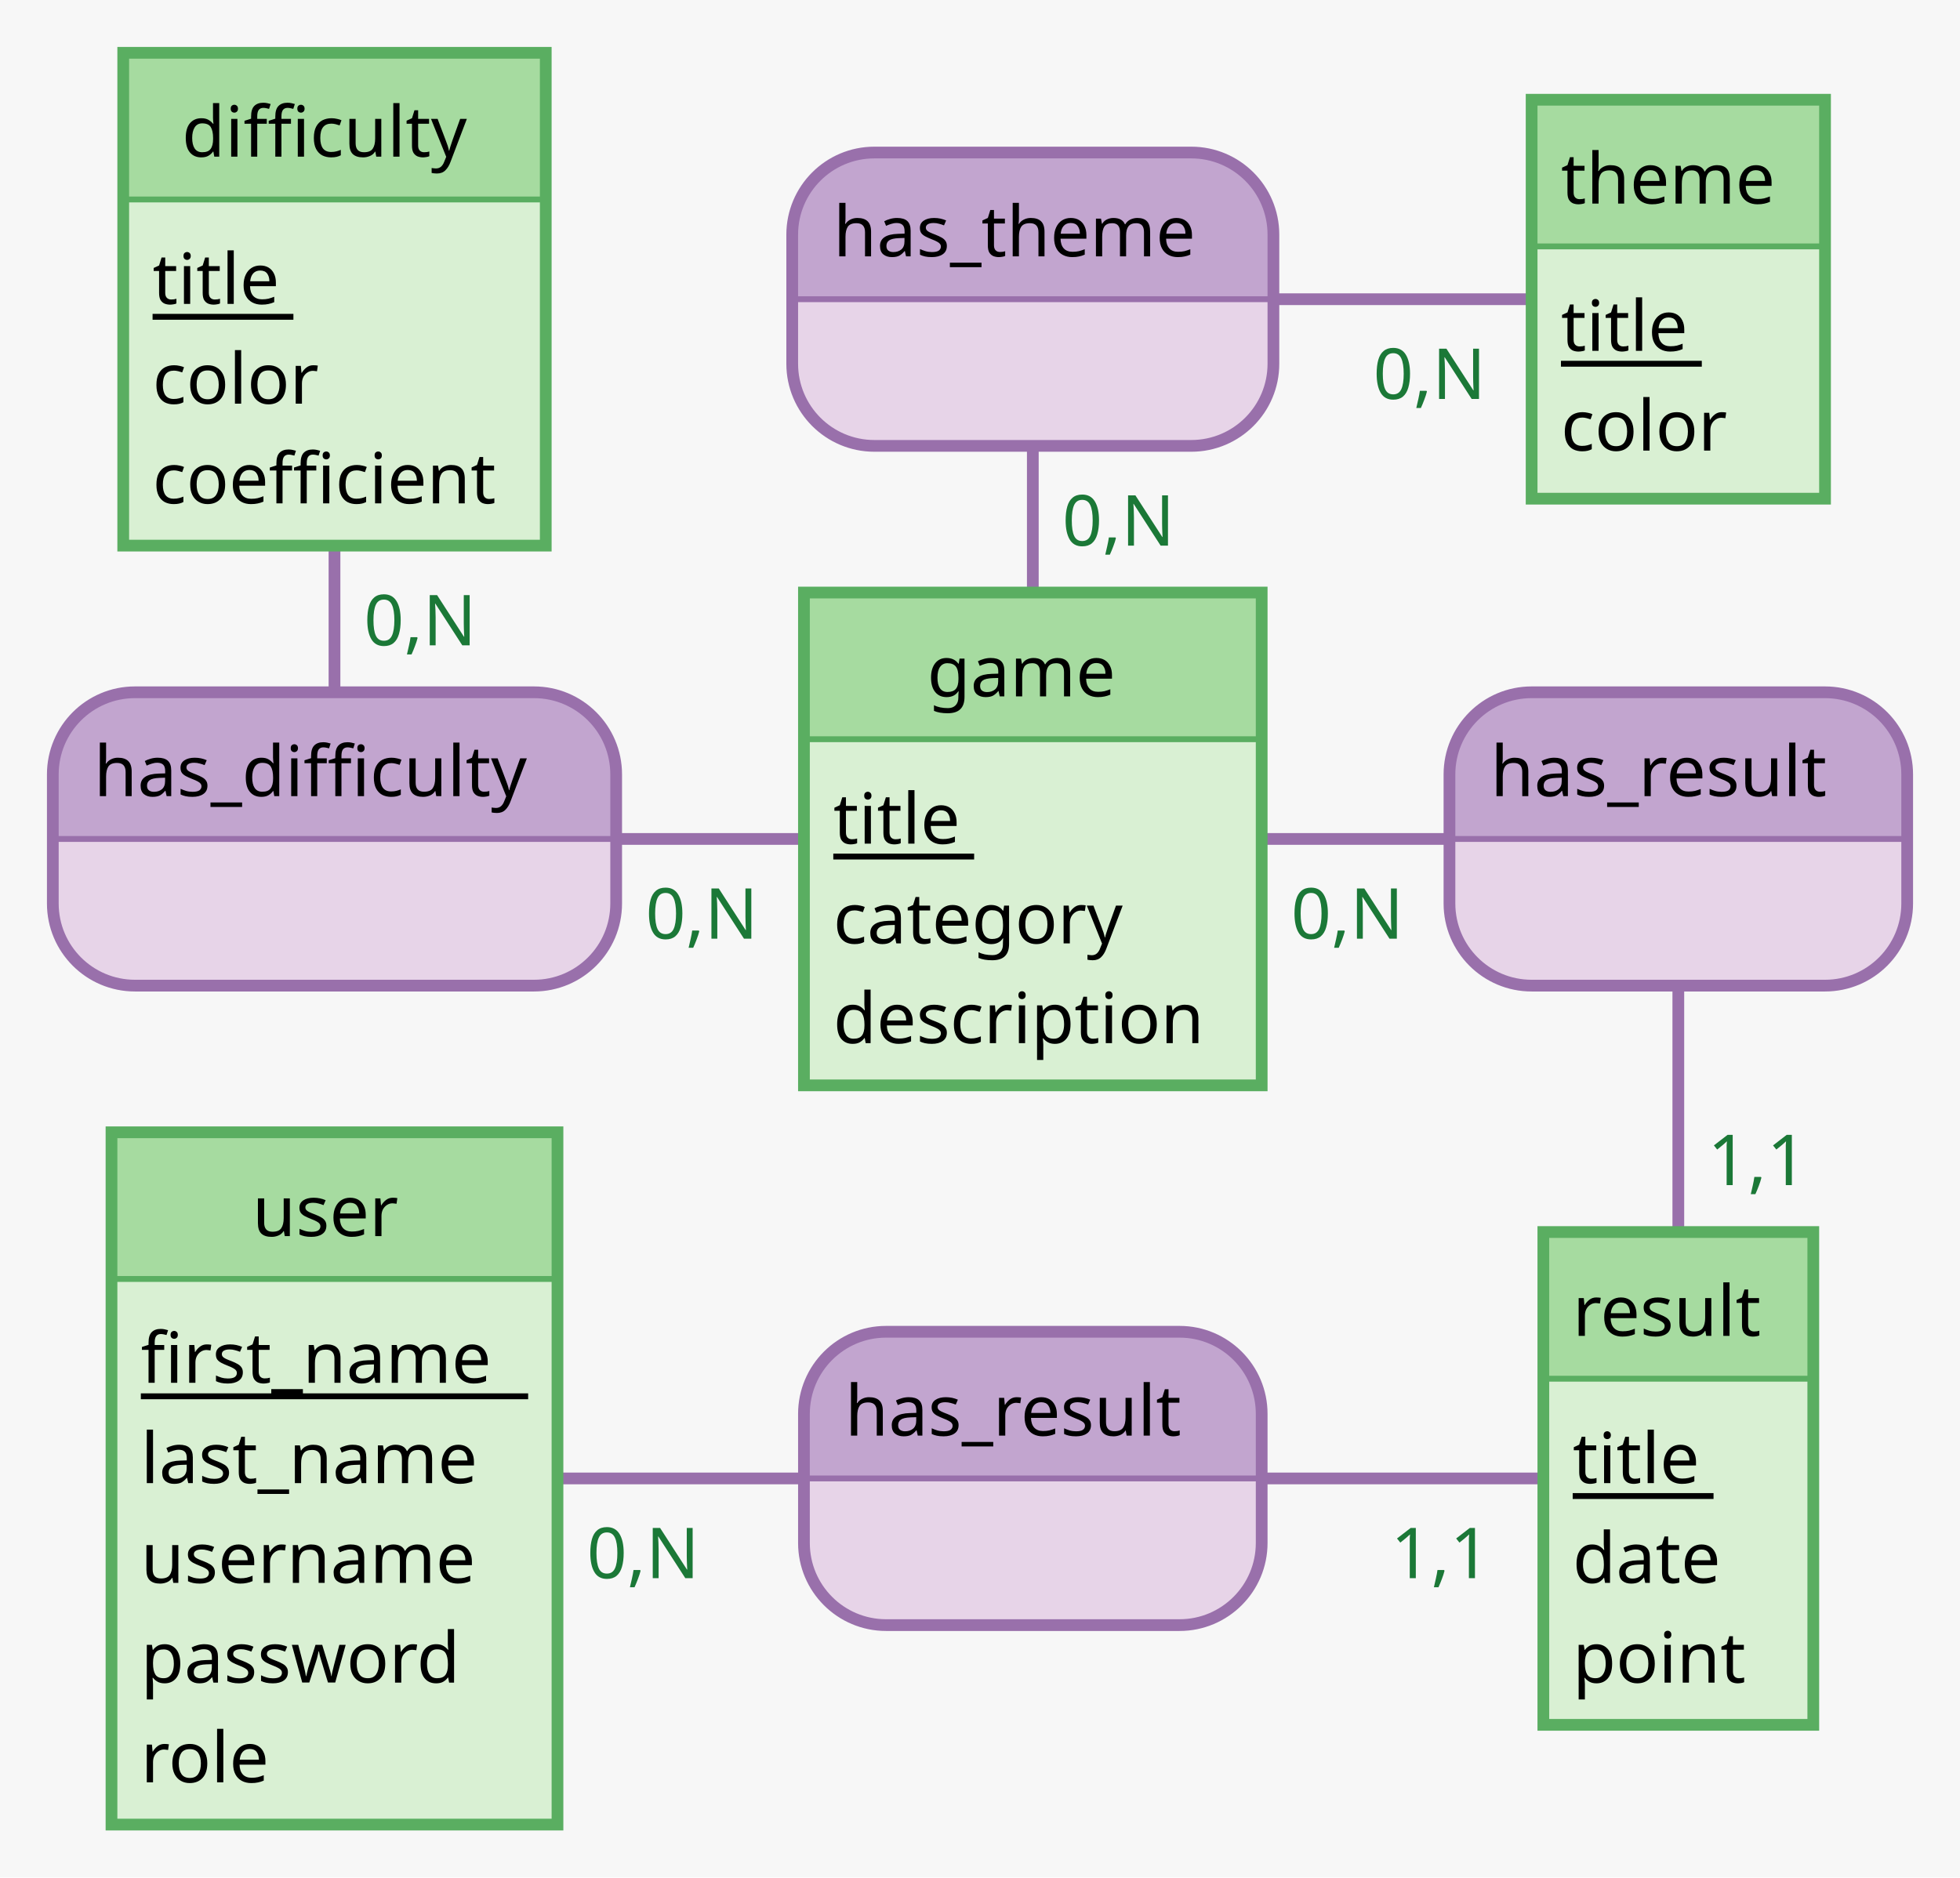
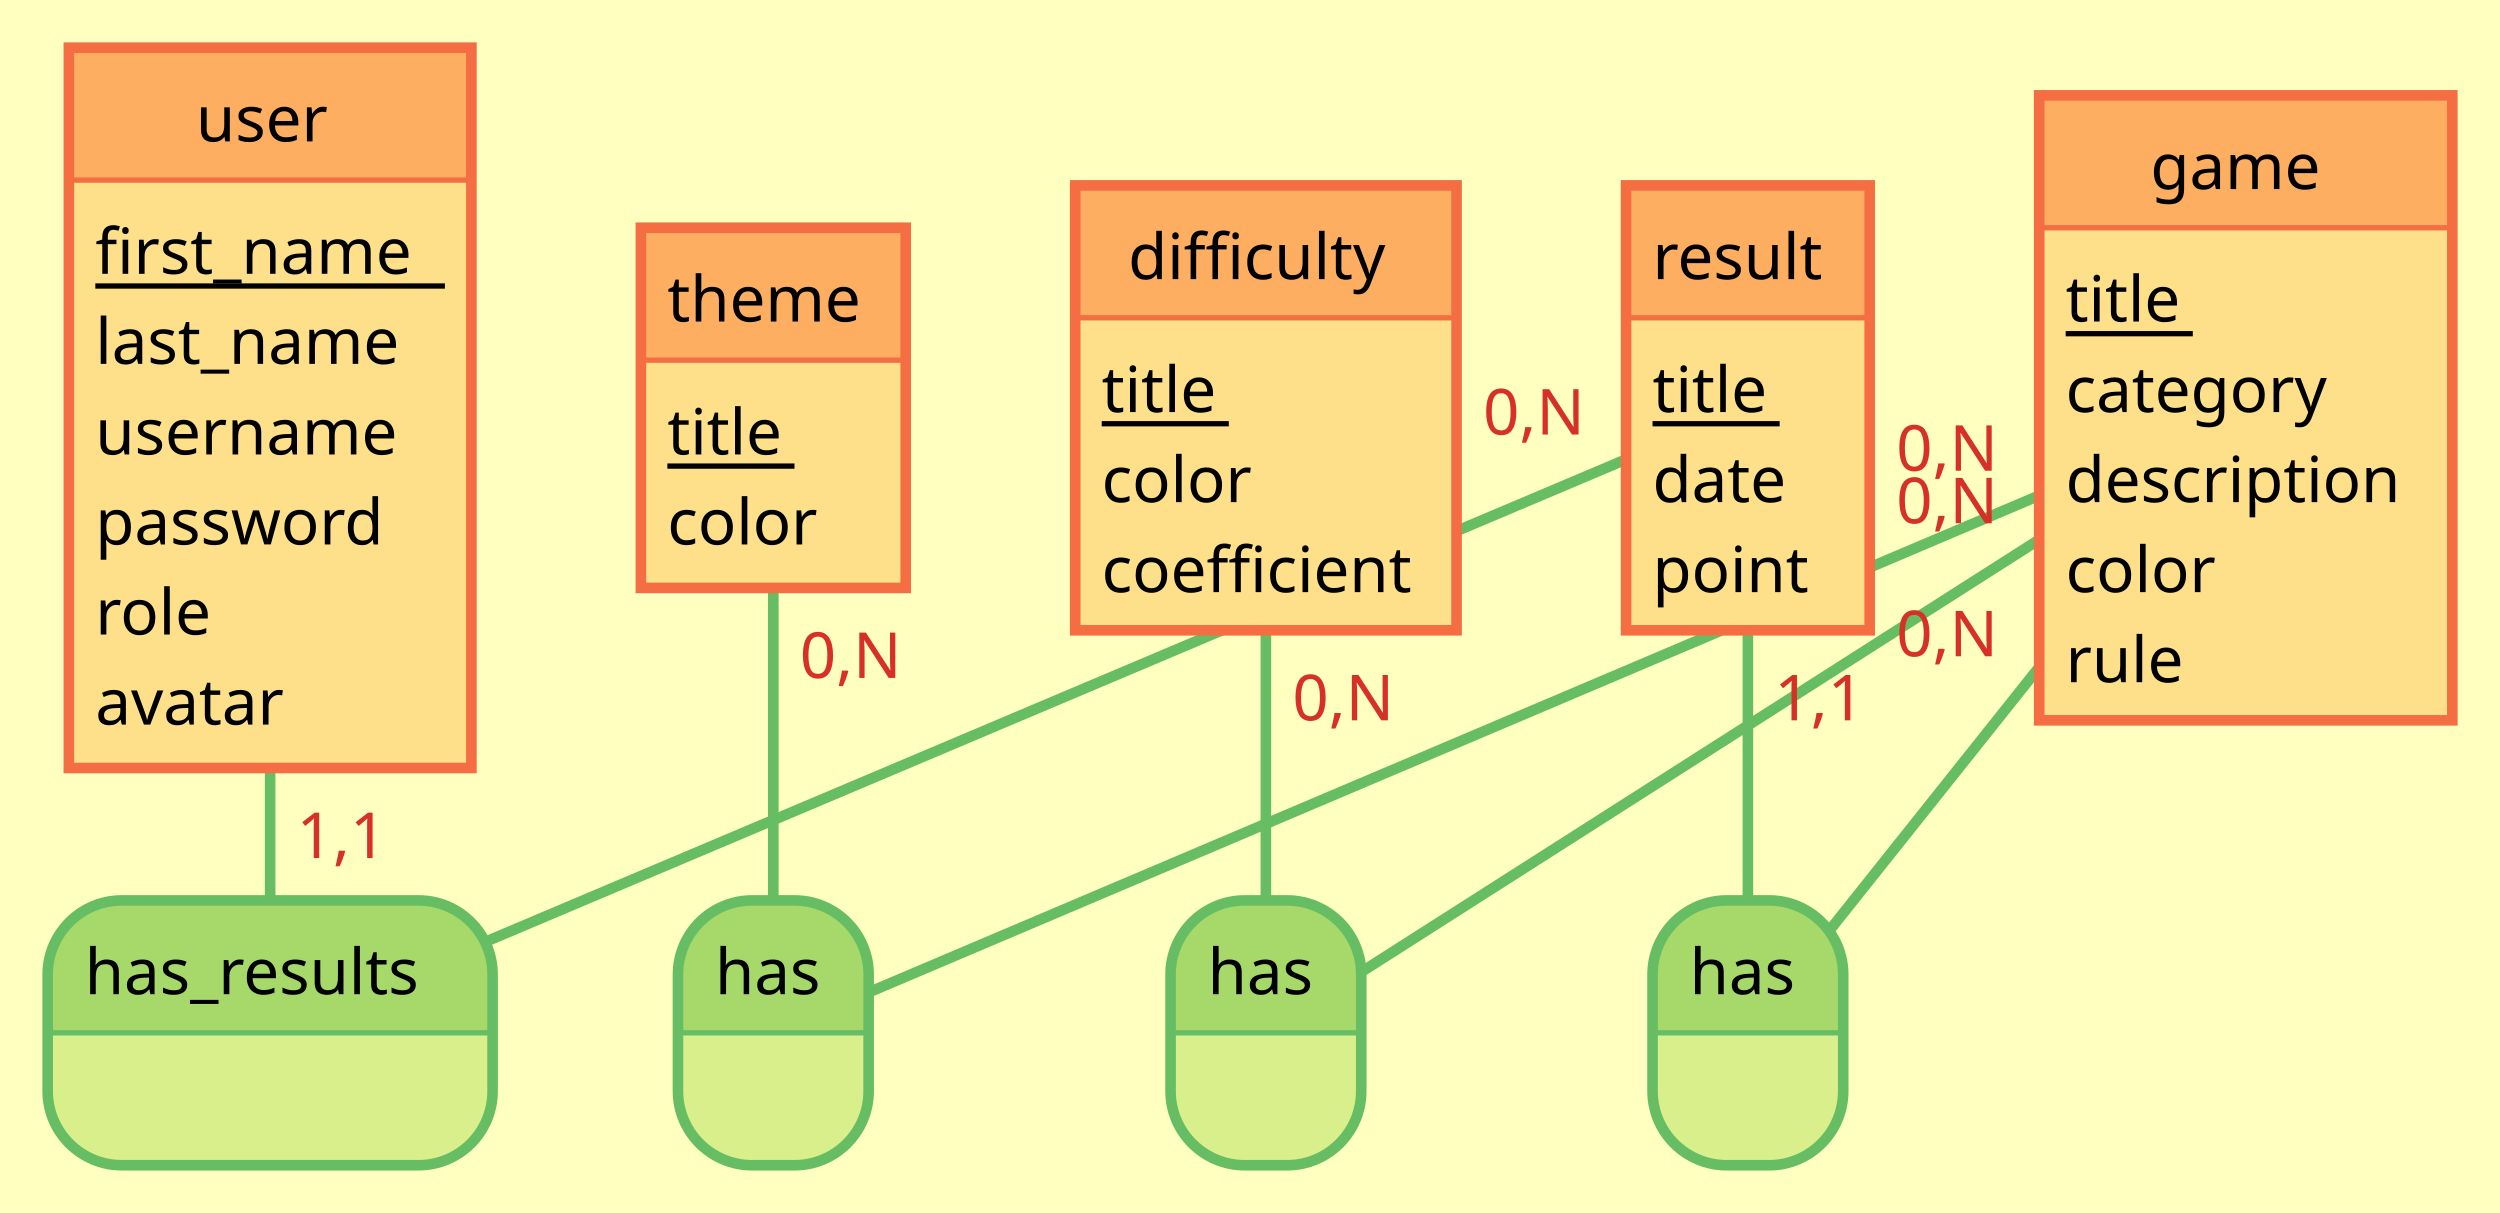
- <svg xmlns="http://www.w3.org/2000/svg" width="334" height="320" view_box="0 0 334 320">\n\n<rect id="frame" x="0" y="0" width="334" height="320" fill="#f7f7f7" stroke="none" stroke-width="0" />
-   <line x1="57" y1="252" x2="176" y2="252" stroke="#9970ab" stroke-width="2" />
-   <text x="100" y="269.0" fill="#1b7837" font-family="Verdana" font-size="12">0,N</text>
-   <line x1="286" y1="252" x2="176" y2="252" stroke="#9970ab" stroke-width="2" />
-   <text x="237" y="269.0" fill="#1b7837" font-family="Verdana" font-size="12">1,1</text>
-   <g id="association-has_result">
-     <path d="M 201 227 a 14 14 90 0 1 14 14 V 252 h -78 V 241 a 14 14 90 0 1 14 -14" fill="#c2a5cf" stroke="#c2a5cf" stroke-width="0" />
-     <path d="M 215 252.0 v 11 a 14 14 90 0 1 -14 14 H 151 a 14 14 90 0 1 -14 -14 V 252.0 H 78" fill="#e7d4e8" stroke="#e7d4e8" stroke-width="0" />
-     <rect x="137" y="227" width="78" height="50" fill="none" rx="14" stroke="#9970ab" stroke-width="2" />
-     <line x1="137" y1="252" x2="215" y2="252" stroke="#9970ab" stroke-width="1" />
-     <text x="144" y="244.7" fill="#000000" font-family="Verdana" font-size="12">has_result</text>
+ <svg xmlns="http://www.w3.org/2000/svg" width="472" height="229" view_box="0 0 472 229">\n\n<rect id="frame" x="0" y="0" width="472" height="229" fill="#ffffbf" stroke="none" stroke-width="0" />
+   <line x1="424" y1="77" x2="146" y2="195" stroke="#66bd63" stroke-width="2" />
+   <text x="358" y="88.879" fill="#d73027" font-family="Verdana" font-size="12">0,N</text>
+   <line x1="146" y1="77" x2="146" y2="195" stroke="#66bd63" stroke-width="2" />
+   <text x="151.0" y="128" fill="#d73027" font-family="Verdana" font-size="12">0,N</text>
+   <g id="association-has">
+     <path d="M 150 170 a 14 14 90 0 1 14 14 V 195 h -36 V 184 a 14 14 90 0 1 14 -14" fill="#a6d96a" stroke="#a6d96a" stroke-width="0" />
+     <path d="M 164 195.0 v 11 a 14 14 90 0 1 -14 14 H 142 a 14 14 90 0 1 -14 -14 V 195.0 H 36" fill="#d9ef8b" stroke="#d9ef8b" stroke-width="0" />
+     <rect x="128" y="170" width="36" height="50" fill="none" rx="14" stroke="#66bd63" stroke-width="2" />
+     <line x1="128" y1="195" x2="164" y2="195" stroke="#66bd63" stroke-width="1" />
+     <text x="135" y="187.7" fill="#000000" font-family="Verdana" font-size="12">has</text>
  </g>
-   <line x1="176" y1="143" x2="286" y2="143" stroke="#9970ab" stroke-width="2" />
-   <text x="220" y="160.0" fill="#1b7837" font-family="Verdana" font-size="12">0,N</text>
-   <line x1="286" y1="252" x2="286" y2="143" stroke="#9970ab" stroke-width="2" />
-   <text x="291.0" y="202" fill="#1b7837" font-family="Verdana" font-size="12">1,1</text>
-   <g id="association-has_result1">
-     <path d="M 311 118 a 14 14 90 0 1 14 14 V 143 h -78 V 132 a 14 14 90 0 1 14 -14" fill="#c2a5cf" stroke="#c2a5cf" stroke-width="0" />
-     <path d="M 325 143.0 v 11 a 14 14 90 0 1 -14 14 H 261 a 14 14 90 0 1 -14 -14 V 143.0 H 78" fill="#e7d4e8" stroke="#e7d4e8" stroke-width="0" />
-     <rect x="247" y="118" width="78" height="50" fill="none" rx="14" stroke="#9970ab" stroke-width="2" />
-     <line x1="247" y1="143" x2="325" y2="143" stroke="#9970ab" stroke-width="1" />
-     <text x="254" y="135.7" fill="#000000" font-family="Verdana" font-size="12">has_result</text>
+   <line x1="51" y1="77" x2="51" y2="195" stroke="#66bd63" stroke-width="2" />
+   <text x="56.0" y="162" fill="#d73027" font-family="Verdana" font-size="12">1,1</text>
+   <line x1="330" y1="77" x2="51" y2="195" stroke="#66bd63" stroke-width="2" />
+   <text x="280" y="82.04" fill="#d73027" font-family="Verdana" font-size="12">0,N</text>
+   <g id="association-has_results">
+     <path d="M 79 170 a 14 14 90 0 1 14 14 V 195 h -84 V 184 a 14 14 90 0 1 14 -14" fill="#a6d96a" stroke="#a6d96a" stroke-width="0" />
+     <path d="M 93 195.0 v 11 a 14 14 90 0 1 -14 14 H 23 a 14 14 90 0 1 -14 -14 V 195.0 H 84" fill="#d9ef8b" stroke="#d9ef8b" stroke-width="0" />
+     <rect x="9" y="170" width="84" height="50" fill="none" rx="14" stroke="#66bd63" stroke-width="2" />
+     <line x1="9" y1="195" x2="93" y2="195" stroke="#66bd63" stroke-width="1" />
+     <text x="16" y="187.7" fill="#000000" font-family="Verdana" font-size="12">has_results</text>
  </g>
-   <line x1="176" y1="143" x2="57" y2="143" stroke="#9970ab" stroke-width="2" />
-   <text x="110" y="160.0" fill="#1b7837" font-family="Verdana" font-size="12">0,N</text>
-   <line x1="57" y1="51" x2="57" y2="143" stroke="#9970ab" stroke-width="2" />
-   <text x="62.0" y="110" fill="#1b7837" font-family="Verdana" font-size="12">0,N</text>
-   <g id="association-has_difficulty">
-     <path d="M 91 118 a 14 14 90 0 1 14 14 V 143 h -96 V 132 a 14 14 90 0 1 14 -14" fill="#c2a5cf" stroke="#c2a5cf" stroke-width="0" />
-     <path d="M 105 143.0 v 11 a 14 14 90 0 1 -14 14 H 23 a 14 14 90 0 1 -14 -14 V 143.0 H 96" fill="#e7d4e8" stroke="#e7d4e8" stroke-width="0" />
-     <rect x="9" y="118" width="96" height="50" fill="none" rx="14" stroke="#9970ab" stroke-width="2" />
-     <line x1="9" y1="143" x2="105" y2="143" stroke="#9970ab" stroke-width="1" />
-     <text x="16" y="135.7" fill="#000000" font-family="Verdana" font-size="12">has_difficulty</text>
+   <line x1="424" y1="77" x2="239" y2="195" stroke="#66bd63" stroke-width="2" />
+   <text x="358" y="98.788" fill="#d73027" font-family="Verdana" font-size="12">0,N</text>
+   <line x1="239" y1="77" x2="239" y2="195" stroke="#66bd63" stroke-width="2" />
+   <text x="244.0" y="136" fill="#d73027" font-family="Verdana" font-size="12">0,N</text>
+   <g id="association-has1">
+     <path d="M 243 170 a 14 14 90 0 1 14 14 V 195 h -36 V 184 a 14 14 90 0 1 14 -14" fill="#a6d96a" stroke="#a6d96a" stroke-width="0" />
+     <path d="M 257 195.0 v 11 a 14 14 90 0 1 -14 14 H 235 a 14 14 90 0 1 -14 -14 V 195.0 H 36" fill="#d9ef8b" stroke="#d9ef8b" stroke-width="0" />
+     <rect x="221" y="170" width="36" height="50" fill="none" rx="14" stroke="#66bd63" stroke-width="2" />
+     <line x1="221" y1="195" x2="257" y2="195" stroke="#66bd63" stroke-width="1" />
+     <text x="228" y="187.7" fill="#000000" font-family="Verdana" font-size="12">has</text>
  </g>
-   <line x1="286" y1="51" x2="176" y2="51" stroke="#9970ab" stroke-width="2" />
-   <text x="234" y="68.0" fill="#1b7837" font-family="Verdana" font-size="12">0,N</text>
-   <line x1="176" y1="143" x2="176" y2="51" stroke="#9970ab" stroke-width="2" />
-   <text x="181.0" y="93" fill="#1b7837" font-family="Verdana" font-size="12">0,N</text>
-   <g id="association-has_theme">
-     <path d="M 203 26 a 14 14 90 0 1 14 14 V 51 h -82 V 40 a 14 14 90 0 1 14 -14" fill="#c2a5cf" stroke="#c2a5cf" stroke-width="0" />
-     <path d="M 217 51.0 v 11 a 14 14 90 0 1 -14 14 H 149 a 14 14 90 0 1 -14 -14 V 51.0 H 82" fill="#e7d4e8" stroke="#e7d4e8" stroke-width="0" />
-     <rect x="135" y="26" width="82" height="50" fill="none" rx="14" stroke="#9970ab" stroke-width="2" />
-     <line x1="135" y1="51" x2="217" y2="51" stroke="#9970ab" stroke-width="1" />
-     <text x="142" y="43.7" fill="#000000" font-family="Verdana" font-size="12">has_theme</text>
+   <line x1="424" y1="77" x2="330" y2="195" stroke="#66bd63" stroke-width="2" />
+   <text x="358" y="123.904" fill="#d73027" font-family="Verdana" font-size="12">0,N</text>
+   <line x1="330" y1="77" x2="330" y2="195" stroke="#66bd63" stroke-width="2" />
+   <text x="335.0" y="136" fill="#d73027" font-family="Verdana" font-size="12">1,1</text>
+   <g id="association-has2">
+     <path d="M 334 170 a 14 14 90 0 1 14 14 V 195 h -36 V 184 a 14 14 90 0 1 14 -14" fill="#a6d96a" stroke="#a6d96a" stroke-width="0" />
+     <path d="M 348 195.0 v 11 a 14 14 90 0 1 -14 14 H 326 a 14 14 90 0 1 -14 -14 V 195.0 H 36" fill="#d9ef8b" stroke="#d9ef8b" stroke-width="0" />
+     <rect x="312" y="170" width="36" height="50" fill="none" rx="14" stroke="#66bd63" stroke-width="2" />
+     <line x1="312" y1="195" x2="348" y2="195" stroke="#66bd63" stroke-width="1" />
+     <text x="319" y="187.7" fill="#000000" font-family="Verdana" font-size="12">has</text>
+   </g>
+   <g id="entity-difficulty">
+     <g id="frame-difficulty">
+       <rect x="203" y="35" width="72" height="25" fill="#fdae61" stroke="#fdae61" stroke-width="0" />
+       <rect x="203" y="60.0" width="72" height="59" fill="#fee08b" stroke="#fee08b" stroke-width="0" />
+       <rect x="203" y="35" width="72" height="84" fill="none" stroke="#f46d43" stroke-width="2" />
+       <line x1="203" y1="60" x2="275" y2="60" stroke="#f46d43" stroke-width="1" />
+     </g>
+     <text x="213" y="52.7" fill="#000000" font-family="Verdana" font-size="12">difficulty</text>
+     <text x="208" y="77.8" fill="#000000" font-family="Verdana" font-size="12">title</text>
+     <line x1="208" y1="80" x2="232" y2="80" stroke="#000000" stroke-width="1" />
+     <text x="208" y="94.8" fill="#000000" font-family="Verdana" font-size="12">color</text>
+     <text x="208" y="111.8" fill="#000000" font-family="Verdana" font-size="12">coefficient</text>
+   </g>
+   <g id="entity-theme">
+     <g id="frame-theme">
+       <rect x="121" y="43" width="50" height="25" fill="#fdae61" stroke="#fdae61" stroke-width="0" />
+       <rect x="121" y="68.0" width="50" height="43" fill="#fee08b" stroke="#fee08b" stroke-width="0" />
+       <rect x="121" y="43" width="50" height="68" fill="none" stroke="#f46d43" stroke-width="2" />
+       <line x1="121" y1="68" x2="171" y2="68" stroke="#f46d43" stroke-width="1" />
+     </g>
+     <text x="126" y="60.7" fill="#000000" font-family="Verdana" font-size="12">theme</text>
+     <text x="126" y="85.8" fill="#000000" font-family="Verdana" font-size="12">title</text>
+     <line x1="126" y1="88" x2="150" y2="88" stroke="#000000" stroke-width="1" />
+     <text x="126" y="102.8" fill="#000000" font-family="Verdana" font-size="12">color</text>
+   </g>
+   <g id="entity-game">
+     <g id="frame-game">
+       <rect x="385" y="18" width="78" height="25" fill="#fdae61" stroke="#fdae61" stroke-width="0" />
+       <rect x="385" y="43.0" width="78" height="93" fill="#fee08b" stroke="#fee08b" stroke-width="0" />
+       <rect x="385" y="18" width="78" height="118" fill="none" stroke="#f46d43" stroke-width="2" />
+       <line x1="385" y1="43" x2="463" y2="43" stroke="#f46d43" stroke-width="1" />
+     </g>
+     <text x="406" y="35.7" fill="#000000" font-family="Verdana" font-size="12">game</text>
+     <text x="390" y="60.7" fill="#000000" font-family="Verdana" font-size="12">title</text>
+     <line x1="390" y1="63" x2="414" y2="63" stroke="#000000" stroke-width="1" />
+     <text x="390" y="77.8" fill="#000000" font-family="Verdana" font-size="12">category</text>
+     <text x="390" y="94.8" fill="#000000" font-family="Verdana" font-size="12">description</text>
+     <text x="390" y="111.8" fill="#000000" font-family="Verdana" font-size="12">color</text>
+     <text x="390" y="128.8" fill="#000000" font-family="Verdana" font-size="12">rule</text>
+   </g>
+   <g id="entity-user">
+     <g id="frame-user">
+       <rect x="13" y="9" width="76" height="25" fill="#fdae61" stroke="#fdae61" stroke-width="0" />
+       <rect x="13" y="34.0" width="76" height="111" fill="#fee08b" stroke="#fee08b" stroke-width="0" />
+       <rect x="13" y="9" width="76" height="136" fill="none" stroke="#f46d43" stroke-width="2" />
+       <line x1="13" y1="34" x2="89" y2="34" stroke="#f46d43" stroke-width="1" />
+     </g>
+     <text x="37" y="26.7" fill="#000000" font-family="Verdana" font-size="12">user</text>
+     <text x="18" y="51.7" fill="#000000" font-family="Verdana" font-size="12">first_name</text>
+     <line x1="18" y1="54" x2="84" y2="54" stroke="#000000" stroke-width="1" />
+     <text x="18" y="68.7" fill="#000000" font-family="Verdana" font-size="12">last_name</text>
+     <text x="18" y="85.8" fill="#000000" font-family="Verdana" font-size="12">username</text>
+     <text x="18" y="102.8" fill="#000000" font-family="Verdana" font-size="12">password</text>
+     <text x="18" y="119.8" fill="#000000" font-family="Verdana" font-size="12">role</text>
+     <text x="18" y="136.8" fill="#000000" font-family="Verdana" font-size="12">avatar</text>
  </g>
  <g id="entity-result">
    <g id="frame-result">
-       <rect x="263" y="210" width="46" height="25" fill="#a6dba0" stroke="#a6dba0" stroke-width="0" />
-       <rect x="263" y="235.0" width="46" height="59" fill="#d9f0d3" stroke="#d9f0d3" stroke-width="0" />
-       <rect x="263" y="210" width="46" height="84" fill="none" stroke="#5aae61" stroke-width="2" />
-       <line x1="263" y1="235" x2="309" y2="235" stroke="#5aae61" stroke-width="1" />
+       <rect x="307" y="35" width="46" height="25" fill="#fdae61" stroke="#fdae61" stroke-width="0" />
+       <rect x="307" y="60.0" width="46" height="59" fill="#fee08b" stroke="#fee08b" stroke-width="0" />
+       <rect x="307" y="35" width="46" height="84" fill="none" stroke="#f46d43" stroke-width="2" />
+       <line x1="307" y1="60" x2="353" y2="60" stroke="#f46d43" stroke-width="1" />
    </g>
-     <text x="268" y="227.7" fill="#000000" font-family="Verdana" font-size="12">result</text>
-     <text x="268" y="252.8" fill="#000000" font-family="Verdana" font-size="12">title</text>
-     <line x1="268" y1="255" x2="292" y2="255" stroke="#000000" stroke-width="1" />
-     <text x="268" y="269.8" fill="#000000" font-family="Verdana" font-size="12">date</text>
-     <text x="268" y="286.8" fill="#000000" font-family="Verdana" font-size="12">point</text>
-   </g>
-   <g id="entity-difficulty">
-     <g id="frame-difficulty">
-       <rect x="21" y="9" width="72" height="25" fill="#a6dba0" stroke="#a6dba0" stroke-width="0" />
-       <rect x="21" y="34.0" width="72" height="59" fill="#d9f0d3" stroke="#d9f0d3" stroke-width="0" />
-       <rect x="21" y="9" width="72" height="84" fill="none" stroke="#5aae61" stroke-width="2" />
-       <line x1="21" y1="34" x2="93" y2="34" stroke="#5aae61" stroke-width="1" />
-     </g>
-     <text x="31" y="26.7" fill="#000000" font-family="Verdana" font-size="12">difficulty</text>
-     <text x="26" y="51.8" fill="#000000" font-family="Verdana" font-size="12">title</text>
-     <line x1="26" y1="54" x2="50" y2="54" stroke="#000000" stroke-width="1" />
-     <text x="26" y="68.8" fill="#000000" font-family="Verdana" font-size="12">color</text>
-     <text x="26" y="85.8" fill="#000000" font-family="Verdana" font-size="12">coefficient</text>
-   </g>
-   <g id="entity-theme">
-     <g id="frame-theme">
-       <rect x="261" y="17" width="50" height="25" fill="#a6dba0" stroke="#a6dba0" stroke-width="0" />
-       <rect x="261" y="42.0" width="50" height="43" fill="#d9f0d3" stroke="#d9f0d3" stroke-width="0" />
-       <rect x="261" y="17" width="50" height="68" fill="none" stroke="#5aae61" stroke-width="2" />
-       <line x1="261" y1="42" x2="311" y2="42" stroke="#5aae61" stroke-width="1" />
-     </g>
-     <text x="266" y="34.7" fill="#000000" font-family="Verdana" font-size="12">theme</text>
-     <text x="266" y="59.8" fill="#000000" font-family="Verdana" font-size="12">title</text>
-     <line x1="266" y1="62" x2="290" y2="62" stroke="#000000" stroke-width="1" />
-     <text x="266" y="76.8" fill="#000000" font-family="Verdana" font-size="12">color</text>
-   </g>
-   <g id="entity-game">
-     <g id="frame-game">
-       <rect x="137" y="101" width="78" height="25" fill="#a6dba0" stroke="#a6dba0" stroke-width="0" />
-       <rect x="137" y="126.0" width="78" height="59" fill="#d9f0d3" stroke="#d9f0d3" stroke-width="0" />
-       <rect x="137" y="101" width="78" height="84" fill="none" stroke="#5aae61" stroke-width="2" />
-       <line x1="137" y1="126" x2="215" y2="126" stroke="#5aae61" stroke-width="1" />
-     </g>
-     <text x="158" y="118.7" fill="#000000" font-family="Verdana" font-size="12">game</text>
-     <text x="142" y="143.8" fill="#000000" font-family="Verdana" font-size="12">title</text>
-     <line x1="142" y1="146" x2="166" y2="146" stroke="#000000" stroke-width="1" />
-     <text x="142" y="160.8" fill="#000000" font-family="Verdana" font-size="12">category</text>
-     <text x="142" y="177.8" fill="#000000" font-family="Verdana" font-size="12">description</text>
-   </g>
-   <g id="entity-user">
-     <g id="frame-user">
-       <rect x="19" y="193" width="76" height="25" fill="#a6dba0" stroke="#a6dba0" stroke-width="0" />
-       <rect x="19" y="218.0" width="76" height="93" fill="#d9f0d3" stroke="#d9f0d3" stroke-width="0" />
-       <rect x="19" y="193" width="76" height="118" fill="none" stroke="#5aae61" stroke-width="2" />
-       <line x1="19" y1="218" x2="95" y2="218" stroke="#5aae61" stroke-width="1" />
-     </g>
-     <text x="43" y="210.7" fill="#000000" font-family="Verdana" font-size="12">user</text>
-     <text x="24" y="235.7" fill="#000000" font-family="Verdana" font-size="12">first_name</text>
-     <line x1="24" y1="238" x2="90" y2="238" stroke="#000000" stroke-width="1" />
-     <text x="24" y="252.8" fill="#000000" font-family="Verdana" font-size="12">last_name</text>
-     <text x="24" y="269.8" fill="#000000" font-family="Verdana" font-size="12">username</text>
-     <text x="24" y="286.8" fill="#000000" font-family="Verdana" font-size="12">password</text>
-     <text x="24" y="303.8" fill="#000000" font-family="Verdana" font-size="12">role</text>
+     <text x="312" y="52.7" fill="#000000" font-family="Verdana" font-size="12">result</text>
+     <text x="312" y="77.8" fill="#000000" font-family="Verdana" font-size="12">title</text>
+     <line x1="312" y1="80" x2="336" y2="80" stroke="#000000" stroke-width="1" />
+     <text x="312" y="94.8" fill="#000000" font-family="Verdana" font-size="12">date</text>
+     <text x="312" y="111.8" fill="#000000" font-family="Verdana" font-size="12">point</text>
  </g>
</svg>
